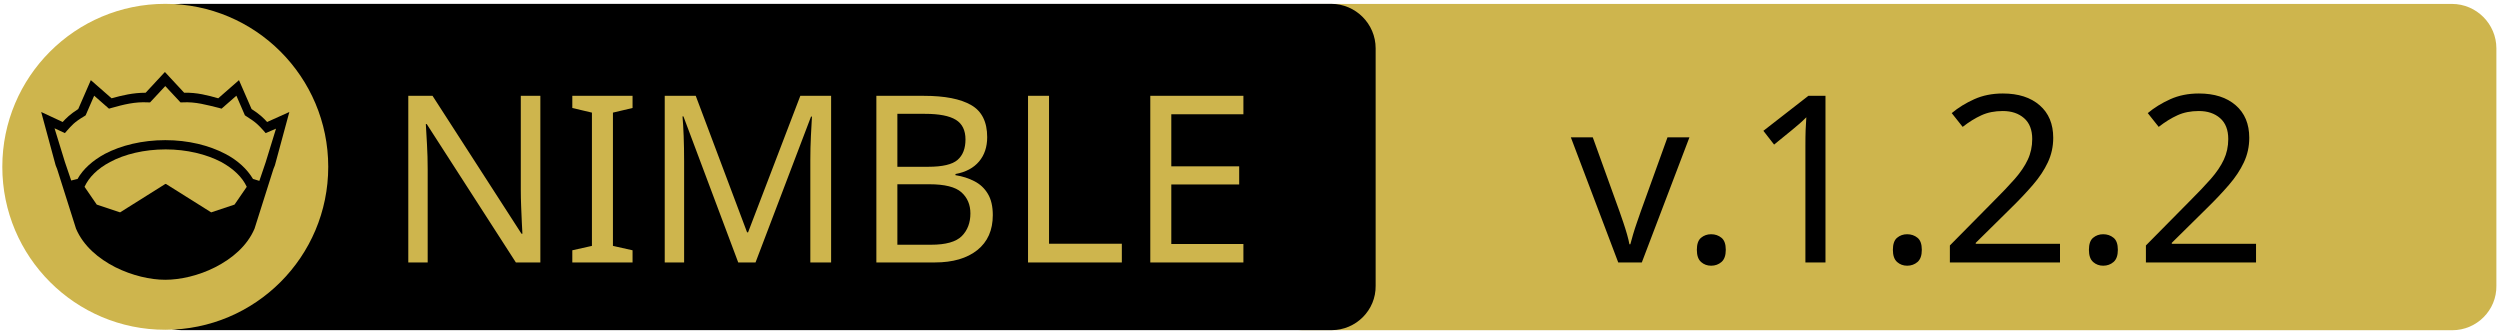
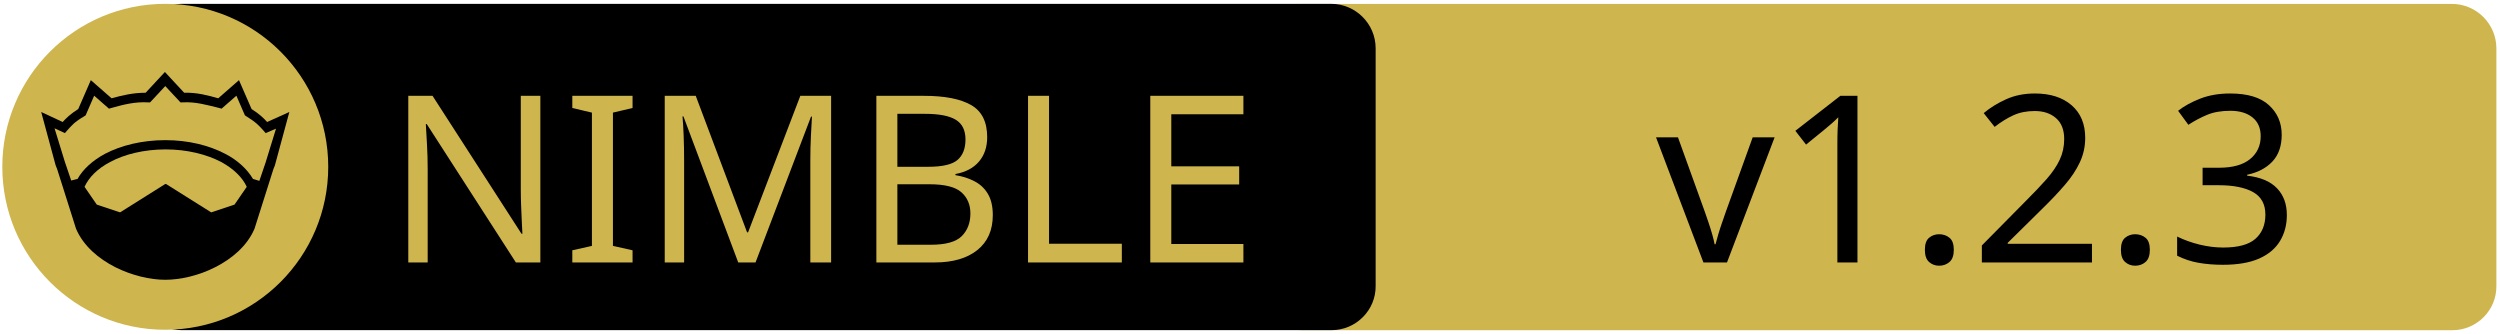
<svg xmlns="http://www.w3.org/2000/svg" xmlns:xlink="http://www.w3.org/1999/xlink" width="675" height="90" xml:space="preserve" version="1.1">
  <a xlink:href="https://github.com/codex-storage/nim-json">
    <g>
      <path fill="#CEB54D" id="svg_15" d="m662.123,89.159l-310.5,0c-6.6,0 -12,-5.4 -12,-12l0,-64.1c0,-6.6 5.4,-12 12,-12l310.4,0c6.6,0 12,5.4 12,12l0,64.1c0.1,6.6 -5.3,12 -11.9,12z" />
      <path id="svg_1" d="m359.524,89.139l-310.5,0c-6.6,0 -12,-5.4 -12,-12l0,-64.1c0,-6.6 5.4,-12 12,-12l310.4,0c6.6,0 12,5.4 12,12l0,64.1c0.1,6.6 -5.3,12 -11.9,12z" />
      <rect id="svg_2" fill="none" height="45.9" width="315.3" class="st0" y="24.539" x="60.224" />
      <circle id="svg_4" fill="#CEB54D" r="44" cy="45.039" cx="44.624" class="st1" />
      <g id="XMLID_4_">
        <path id="svg_5" d="m78.124,30.239l-3.9,14.4l-0.4,1l-5.1,16.1c0,0 0,0 0,0c-2,4.7 -6.1,8.1 -10.6,10.4c-4.5,2.3 -9.5,3.4 -13.5,3.4c-4,0 -8.9,-1.1 -13.5,-3.4c-4.5,-2.3 -8.6,-5.7 -10.6,-10.4c0,0 0,0 0,0l-5.1,-16.1l-0.4,-1l-3.9,-14.4l5.8,2.7c0.9,-1 2,-2.1 4.2,-3.5l3.4,-7.8l5.6,4.9c2.9,-0.8 5.8,-1.5 9.2,-1.5l5.2,-5.6l5.2,5.6c3.4,-0.1 6.4,0.7 9.2,1.5l5.6,-4.9l3.4,7.8c2.2,1.4 3.3,2.5 4.2,3.5l6,-2.7z" />
        <g id="XMLID_6_">
          <g id="svg_6">
            <path id="svg_7" fill="#CEB54D" d="m66.624,50.439l-3.3,4.8l-6.3,2.1l-12.1,-7.6c-0.1,-0.1 -0.3,-0.1 -0.4,0l-12.1,7.6l-6.3,-2.1l-3.3,-4.8c1.2,-2.6 3.5,-4.9 6.9,-6.7c3.9,-2.1 9.2,-3.4 15,-3.4c5.7,0 11,1.3 15,3.4c3.3,1.8 5.7,4.1 6.9,6.7z" class="st1" />
          </g>
          <g id="svg_8" />
        </g>
        <g id="XMLID_5_">
          <g id="svg_9">
            <path id="svg_10" fill="#CEB54D" d="m74.524,34.739l-2.8,9.1l-1.7,5l-1.6,-0.5c0,0 -0.1,0 -0.1,0c-1.6,-2.7 -4.2,-5.1 -7.5,-6.8c-4.4,-2.3 -10,-3.7 -16.2,-3.7c-6.2,0 -11.9,1.4 -16.3,3.7c-3.3,1.8 -5.9,4.1 -7.4,6.8c0,0 -0.1,0 -0.1,0l-1.6,0.4l-1.7,-5l-2.8,-9.1l2.8,1.3l0.6,-0.7c1.2,-1.3 1.8,-2.2 4.7,-3.9l0.3,-0.2l2.3,-5.3l4,3.5l0.7,-0.2c3.2,-0.9 6.3,-1.7 9.8,-1.5l0.6,0l4.1,-4.4l4.1,4.4l0.6,0c3.5,-0.2 6.5,0.7 9.8,1.5l0.7,0.2l4,-3.5l2.3,5.3l0.3,0.2c2.9,1.8 3.5,2.6 4.7,3.9l0.6,0.7l2.8,-1.2z" class="st1" />
          </g>
          <g id="svg_11" />
        </g>
      </g>
      <text x="-442" y="-350.021" id="svg_16" font-size="63px" font-family="'PT Sans Caption', 'Tahoma', 'Helvetica Neue Medium', 'PT Sans', sans-serif" fill="#CEB54D" class="st1 st2 st3" transform="matrix(1 0 0 1 546.13 420.879)">NIMBLE</text>
-       <text x="-122.0" y="-350.012" id="svg_17" font-size="63.012px" font-family="'PT Sans Caption', 'Tahoma', 'Helvetica Neue Medium', 'PT Sans', sans-serif" fill="#000000" class="st1 st2 st3" transform="matrix(1 0 0 1 546.13 420.879)">v.1.2.2</text>
+       <text x="-99.0" y="-350.012" id="svg_17" font-size="63.012px" font-family="'PT Sans Caption', 'Tahoma', 'Helvetica Neue Medium', 'PT Sans', sans-serif" fill="#000000" class="st1 st2 st3" transform="matrix(1 0 0 1 546.13 420.879)">v1.2.3</text>
    </g>
  </a>
</svg>
